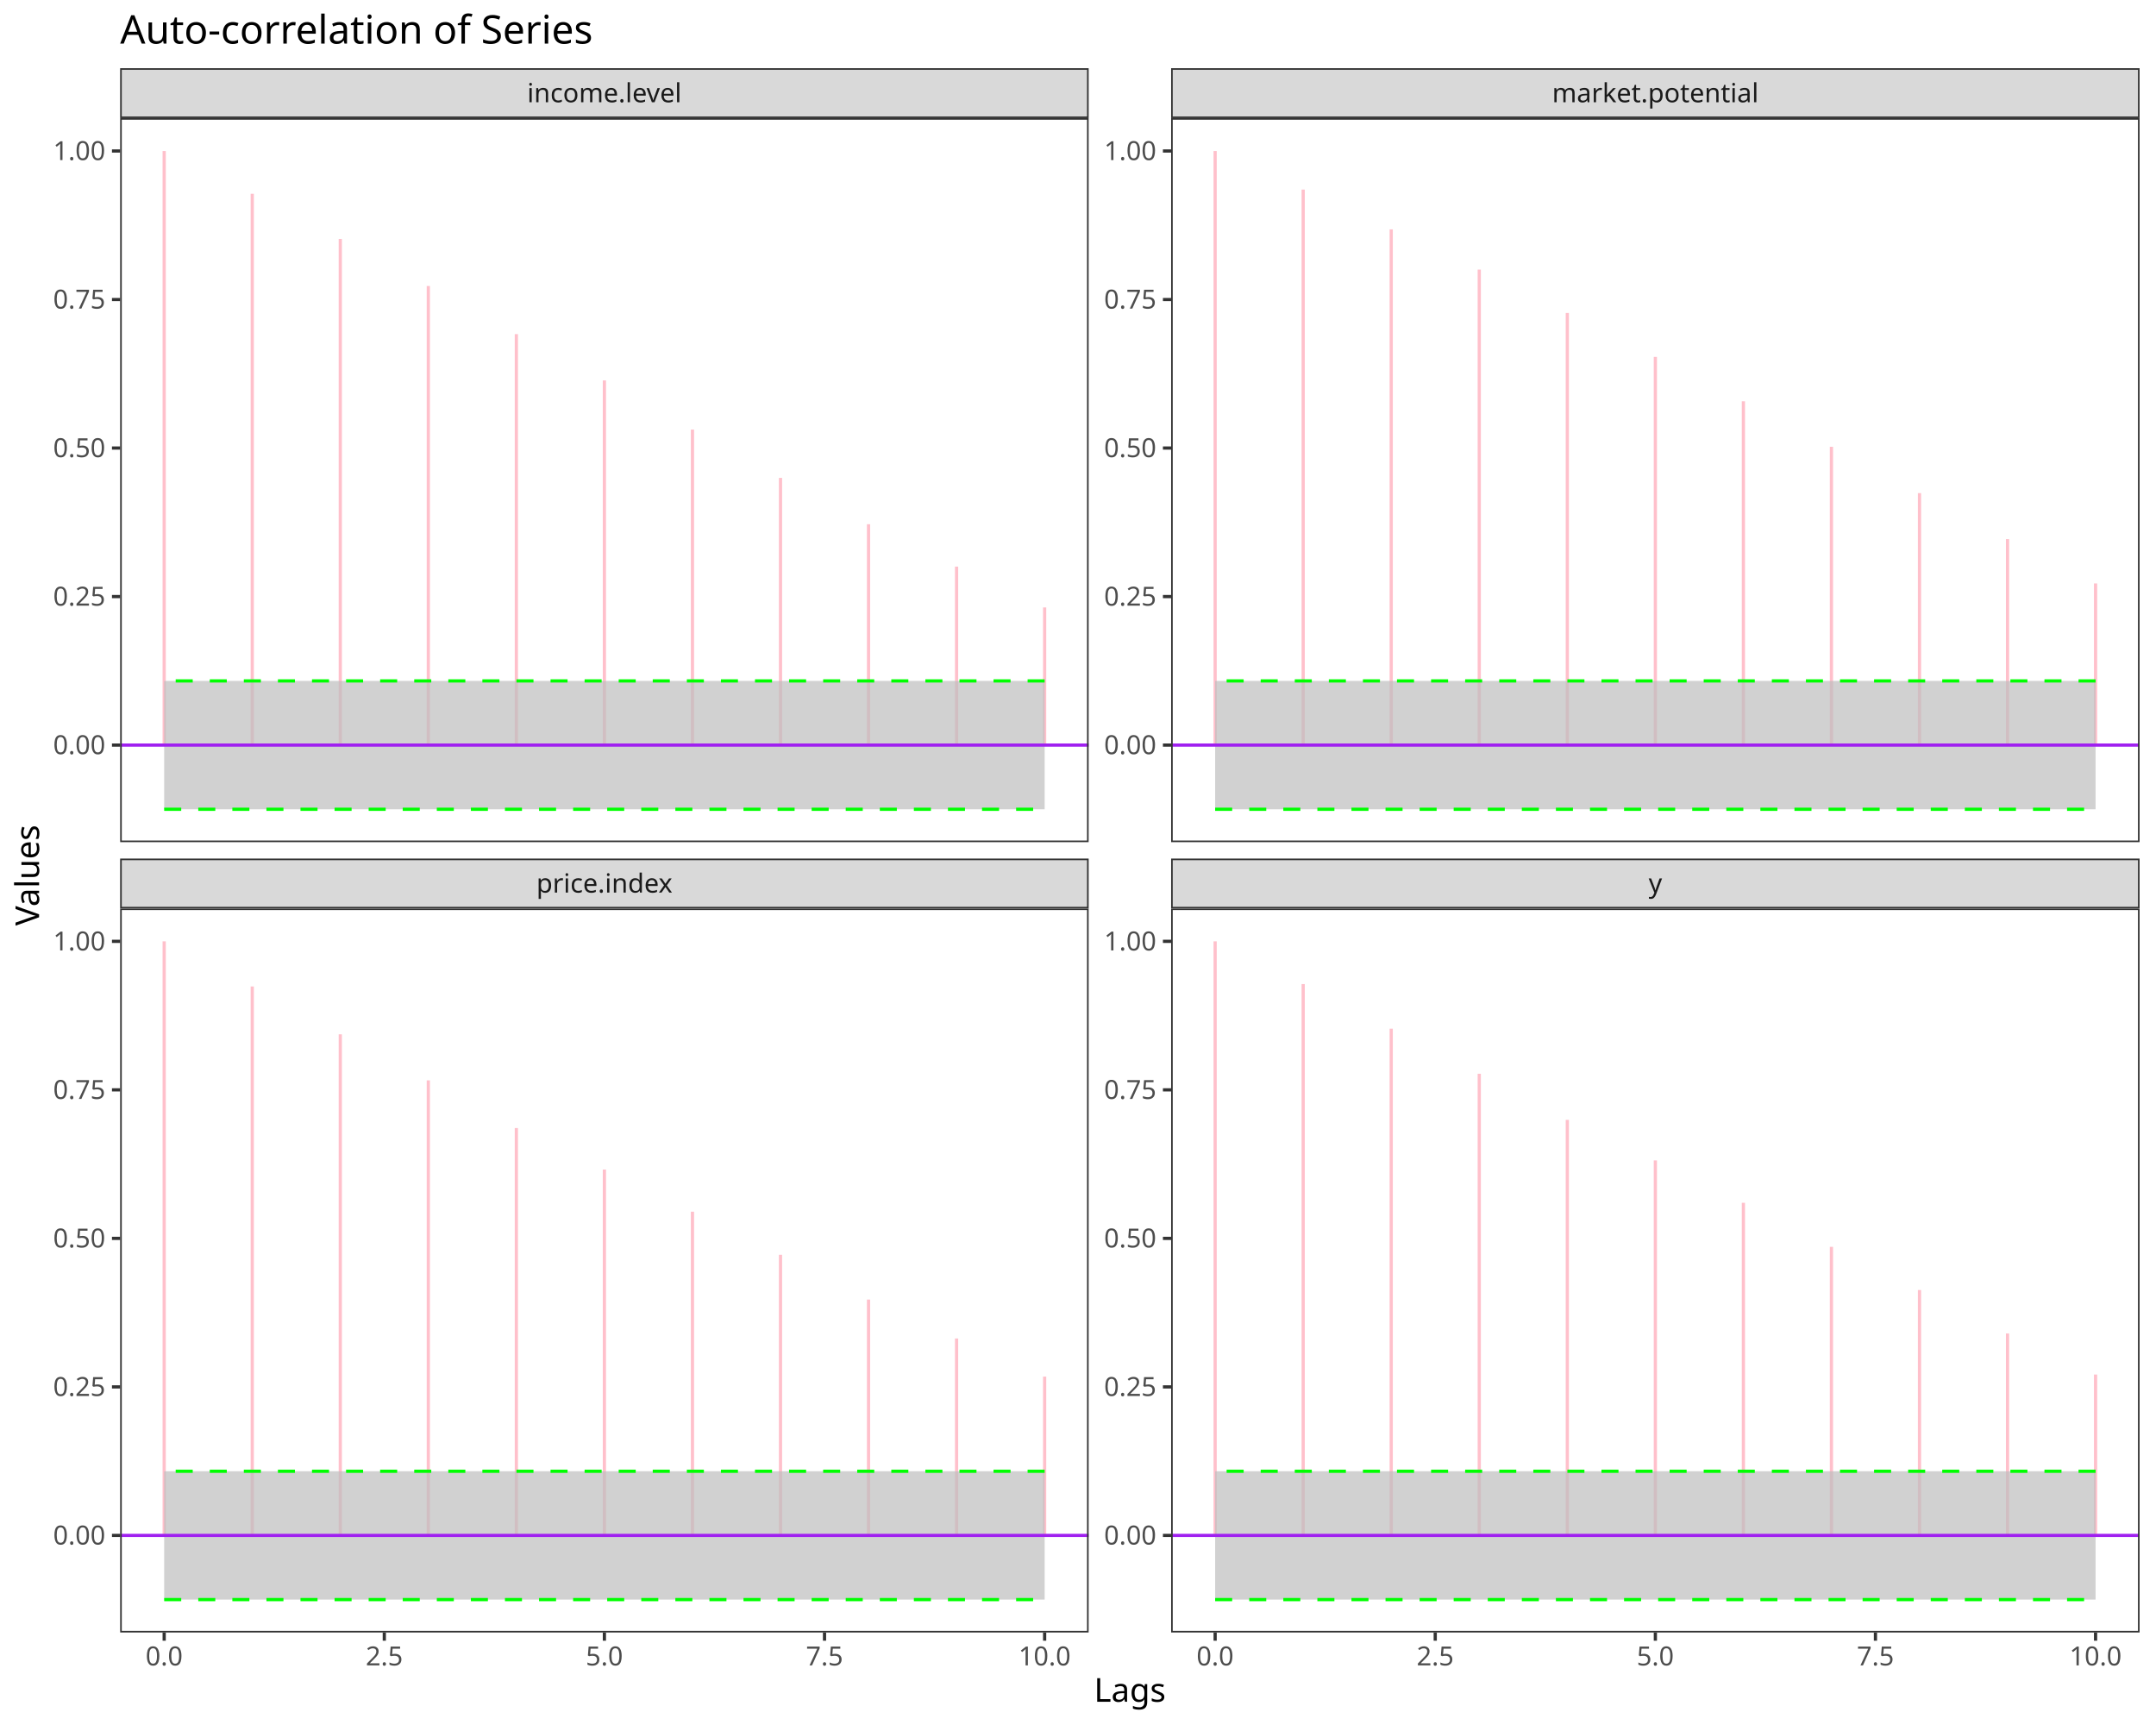
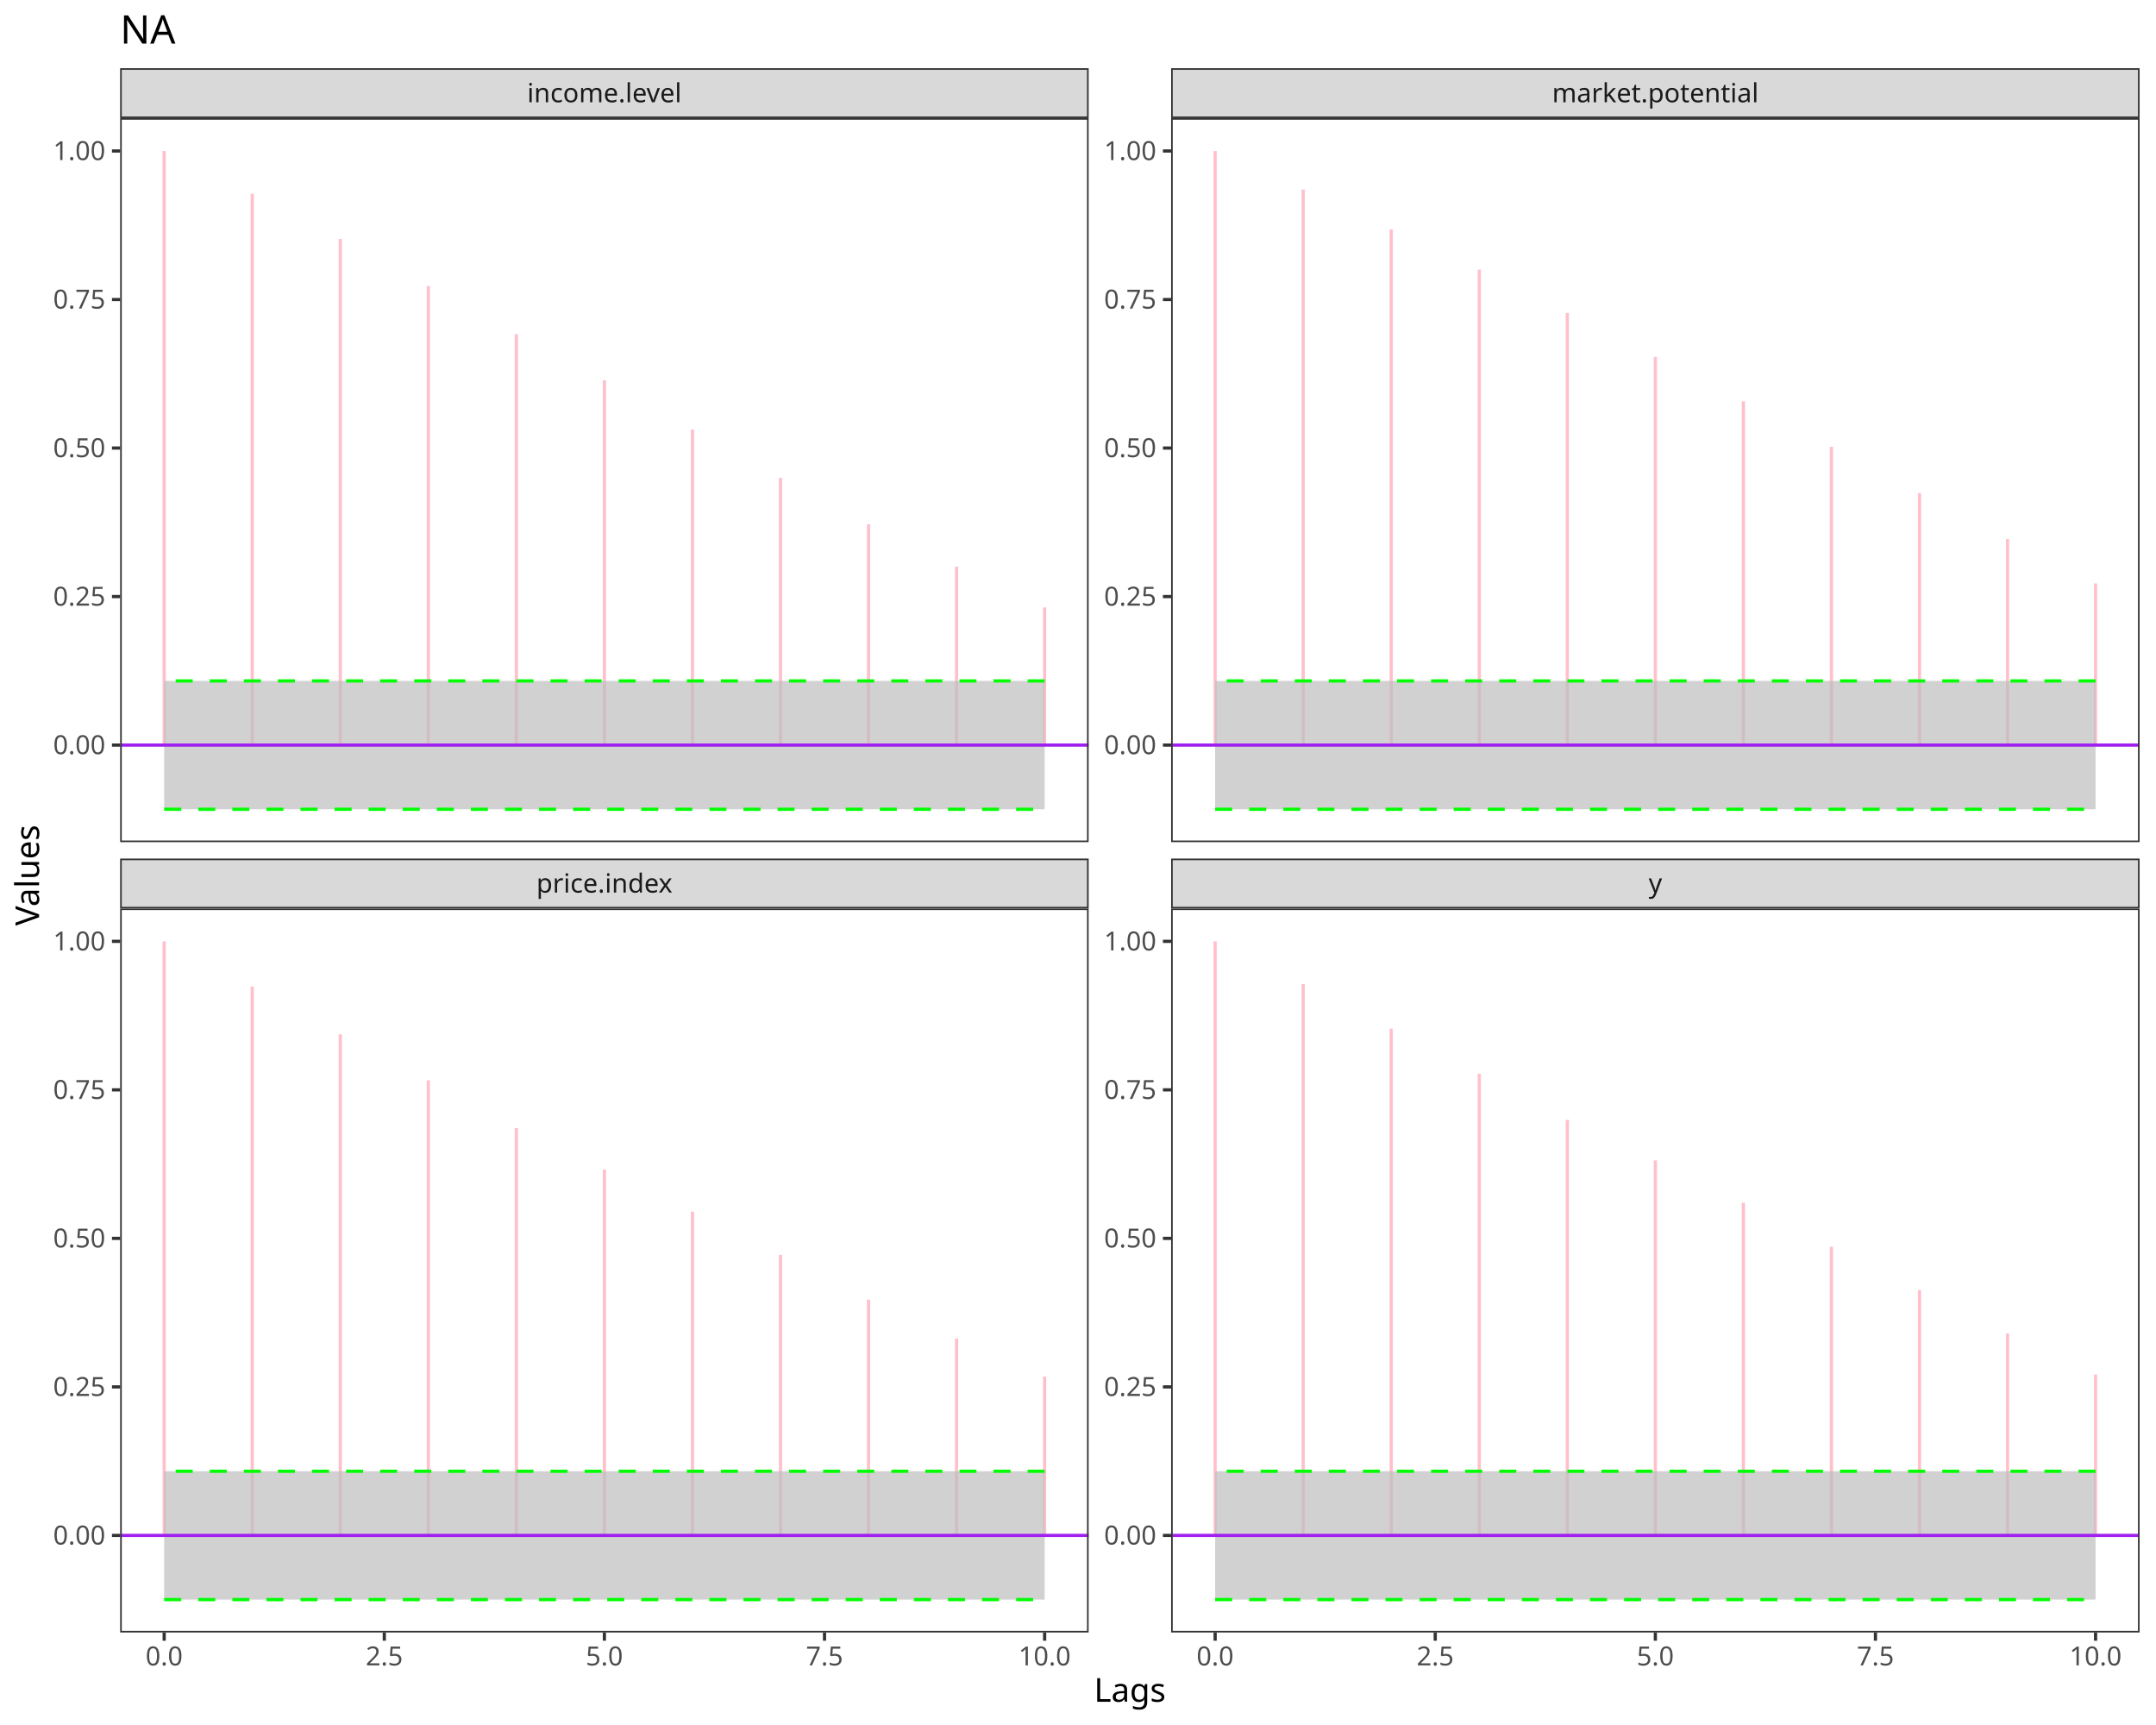
<svg xmlns="http://www.w3.org/2000/svg" class="svglite" data-engine-version="2.0" width="720.00pt" height="576.00pt" viewBox="0 0 720.00 576.00">
  <defs>
    <style type="text/css">
    .svglite line, .svglite polyline, .svglite polygon, .svglite path, .svglite rect, .svglite circle {
      fill: none;
      stroke: #000000;
      stroke-linecap: round;
      stroke-linejoin: round;
      stroke-miterlimit: 10.00;
    }
  </style>
  </defs>
  <rect width="100%" height="100%" style="stroke: none; fill: #FFFFFF;" />
  <defs>
    <clipPath id="cpMC4wMHw3MjAuMDB8MC4wMHw1NzYuMDA=">
      <rect x="0.00" y="0.00" width="720.00" height="576.00" />
    </clipPath>
  </defs>
  <g clip-path="url(#cpMC4wMHw3MjAuMDB8MC4wMHw1NzYuMDA=)">
    <rect x="0.00" y="0.00" width="720.00" height="576.00" style="stroke-width: 1.07; stroke: #FFFFFF; fill: #FFFFFF;" />
  </g>
  <defs>
    <clipPath id="cpNDAuMTN8MzYzLjU2fDM5LjQzfDI4MS4yMQ==">
      <rect x="40.13" y="39.43" width="323.42" height="241.77" />
    </clipPath>
  </defs>
  <g clip-path="url(#cpNDAuMTN8MzYzLjU2fDM5LjQzfDI4MS4yMQ==)">
    <rect x="40.13" y="39.43" width="323.42" height="241.77" style="stroke-width: 1.07; stroke: none; fill: #FFFFFF;" />
    <line x1="54.83" y1="50.42" x2="54.83" y2="248.79" style="stroke-width: 1.07; stroke: #FFC0CB; stroke-linecap: butt;" />
    <line x1="84.24" y1="64.70" x2="84.24" y2="248.79" style="stroke-width: 1.07; stroke: #FFC0CB; stroke-linecap: butt;" />
    <line x1="113.64" y1="79.77" x2="113.64" y2="248.79" style="stroke-width: 1.07; stroke: #FFC0CB; stroke-linecap: butt;" />
    <line x1="143.04" y1="95.50" x2="143.04" y2="248.79" style="stroke-width: 1.07; stroke: #FFC0CB; stroke-linecap: butt;" />
    <line x1="172.44" y1="111.58" x2="172.44" y2="248.79" style="stroke-width: 1.07; stroke: #FFC0CB; stroke-linecap: butt;" />
    <line x1="201.84" y1="127.03" x2="201.84" y2="248.79" style="stroke-width: 1.07; stroke: #FFC0CB; stroke-linecap: butt;" />
    <line x1="231.25" y1="143.44" x2="231.25" y2="248.79" style="stroke-width: 1.07; stroke: #FFC0CB; stroke-linecap: butt;" />
    <line x1="260.65" y1="159.58" x2="260.65" y2="248.79" style="stroke-width: 1.07; stroke: #FFC0CB; stroke-linecap: butt;" />
    <line x1="290.05" y1="175.04" x2="290.05" y2="248.79" style="stroke-width: 1.07; stroke: #FFC0CB; stroke-linecap: butt;" />
    <line x1="319.45" y1="189.20" x2="319.45" y2="248.79" style="stroke-width: 1.07; stroke: #FFC0CB; stroke-linecap: butt;" />
    <line x1="348.86" y1="202.82" x2="348.86" y2="248.79" style="stroke-width: 1.07; stroke: #FFC0CB; stroke-linecap: butt;" />
    <polygon points="54.83,270.22 84.24,270.22 113.64,270.22 143.04,270.22 172.44,270.22 201.84,270.22 231.25,270.22 260.65,270.22 290.05,270.22 319.45,270.22 348.86,270.22 348.86,227.37 319.45,227.37 290.05,227.37 260.65,227.37 231.25,227.37 201.84,227.37 172.44,227.37 143.04,227.37 113.64,227.37 84.24,227.37 54.83,227.37 " style="stroke-width: 0.00; stroke: none; stroke-linecap: butt; fill: #BEBEBE; fill-opacity: 0.70;" />
    <polyline points="54.83,270.22 84.24,270.22 113.64,270.22 143.04,270.22 172.44,270.22 201.84,270.22 231.25,270.22 260.65,270.22 290.05,270.22 319.45,270.22 348.86,270.22 " style="stroke-width: 1.07; stroke: #00FF00; stroke-dasharray: 5.69,5.69; stroke-linecap: butt;" />
    <polyline points="348.86,227.37 319.45,227.37 290.05,227.37 260.65,227.37 231.25,227.37 201.84,227.37 172.44,227.37 143.04,227.37 113.64,227.37 84.24,227.37 54.83,227.37 " style="stroke-width: 1.07; stroke: #00FF00; stroke-dasharray: 5.69,5.69; stroke-linecap: butt;" />
    <line x1="40.13" y1="248.79" x2="363.56" y2="248.79" style="stroke-width: 1.07; stroke: #A020F0; stroke-linecap: butt;" />
    <rect x="40.13" y="39.43" width="323.42" height="241.77" style="stroke-width: 1.07; stroke: #333333;" />
  </g>
  <g clip-path="url(#cpMC4wMHw3MjAuMDB8MC4wMHw1NzYuMDA=)">
</g>
  <defs>
    <clipPath id="cpNDAuMTN8MzYzLjU2fDMwMy4zNHw1NDUuMTE=">
      <rect x="40.13" y="303.34" width="323.42" height="241.77" />
    </clipPath>
  </defs>
  <g clip-path="url(#cpNDAuMTN8MzYzLjU2fDMwMy4zNHw1NDUuMTE=)">
    <rect x="40.13" y="303.34" width="323.42" height="241.77" style="stroke-width: 1.07; stroke: none; fill: #FFFFFF;" />
    <line x1="54.83" y1="314.33" x2="54.83" y2="512.70" style="stroke-width: 1.07; stroke: #FFC0CB; stroke-linecap: butt;" />
    <line x1="84.24" y1="329.40" x2="84.24" y2="512.70" style="stroke-width: 1.07; stroke: #FFC0CB; stroke-linecap: butt;" />
    <line x1="113.64" y1="345.37" x2="113.64" y2="512.70" style="stroke-width: 1.07; stroke: #FFC0CB; stroke-linecap: butt;" />
    <line x1="143.04" y1="360.75" x2="143.04" y2="512.70" style="stroke-width: 1.07; stroke: #FFC0CB; stroke-linecap: butt;" />
    <line x1="172.44" y1="376.66" x2="172.44" y2="512.70" style="stroke-width: 1.07; stroke: #FFC0CB; stroke-linecap: butt;" />
    <line x1="201.84" y1="390.52" x2="201.84" y2="512.70" style="stroke-width: 1.07; stroke: #FFC0CB; stroke-linecap: butt;" />
    <line x1="231.25" y1="404.61" x2="231.25" y2="512.70" style="stroke-width: 1.07; stroke: #FFC0CB; stroke-linecap: butt;" />
    <line x1="260.65" y1="418.99" x2="260.65" y2="512.70" style="stroke-width: 1.07; stroke: #FFC0CB; stroke-linecap: butt;" />
    <line x1="290.05" y1="433.94" x2="290.05" y2="512.70" style="stroke-width: 1.07; stroke: #FFC0CB; stroke-linecap: butt;" />
    <line x1="319.45" y1="446.94" x2="319.45" y2="512.70" style="stroke-width: 1.07; stroke: #FFC0CB; stroke-linecap: butt;" />
    <line x1="348.86" y1="459.66" x2="348.86" y2="512.70" style="stroke-width: 1.07; stroke: #FFC0CB; stroke-linecap: butt;" />
    <polygon points="54.83,534.12 84.24,534.12 113.64,534.12 143.04,534.12 172.44,534.12 201.84,534.12 231.25,534.12 260.65,534.12 290.05,534.12 319.45,534.12 348.86,534.12 348.86,491.27 319.45,491.27 290.05,491.27 260.65,491.27 231.25,491.27 201.84,491.27 172.44,491.27 143.04,491.27 113.64,491.27 84.24,491.27 54.83,491.27 " style="stroke-width: 0.00; stroke: none; stroke-linecap: butt; fill: #BEBEBE; fill-opacity: 0.70;" />
    <polyline points="54.83,534.12 84.24,534.12 113.64,534.12 143.04,534.12 172.44,534.12 201.84,534.12 231.25,534.12 260.65,534.12 290.05,534.12 319.45,534.12 348.86,534.12 " style="stroke-width: 1.07; stroke: #00FF00; stroke-dasharray: 5.69,5.69; stroke-linecap: butt;" />
    <polyline points="348.86,491.27 319.45,491.27 290.05,491.27 260.65,491.27 231.25,491.27 201.84,491.27 172.44,491.27 143.04,491.27 113.64,491.27 84.24,491.27 54.83,491.27 " style="stroke-width: 1.07; stroke: #00FF00; stroke-dasharray: 5.69,5.69; stroke-linecap: butt;" />
    <line x1="40.13" y1="512.70" x2="363.56" y2="512.70" style="stroke-width: 1.07; stroke: #A020F0; stroke-linecap: butt;" />
    <rect x="40.13" y="303.34" width="323.42" height="241.77" style="stroke-width: 1.07; stroke: #333333;" />
  </g>
  <g clip-path="url(#cpMC4wMHw3MjAuMDB8MC4wMHw1NzYuMDA=)">
</g>
  <defs>
    <clipPath id="cpMzkxLjEwfDcxNC41MnwzOS40M3wyODEuMjE=">
      <rect x="391.10" y="39.43" width="323.42" height="241.77" />
    </clipPath>
  </defs>
  <g clip-path="url(#cpMzkxLjEwfDcxNC41MnwzOS40M3wyODEuMjE=)">
    <rect x="391.10" y="39.43" width="323.42" height="241.77" style="stroke-width: 1.07; stroke: none; fill: #FFFFFF;" />
    <line x1="405.80" y1="50.42" x2="405.80" y2="248.79" style="stroke-width: 1.07; stroke: #FFC0CB; stroke-linecap: butt;" />
    <line x1="435.20" y1="63.30" x2="435.20" y2="248.79" style="stroke-width: 1.07; stroke: #FFC0CB; stroke-linecap: butt;" />
    <line x1="464.60" y1="76.59" x2="464.60" y2="248.79" style="stroke-width: 1.07; stroke: #FFC0CB; stroke-linecap: butt;" />
    <line x1="494.00" y1="90.01" x2="494.00" y2="248.79" style="stroke-width: 1.07; stroke: #FFC0CB; stroke-linecap: butt;" />
    <line x1="523.41" y1="104.51" x2="523.41" y2="248.79" style="stroke-width: 1.07; stroke: #FFC0CB; stroke-linecap: butt;" />
    <line x1="552.81" y1="119.17" x2="552.81" y2="248.79" style="stroke-width: 1.07; stroke: #FFC0CB; stroke-linecap: butt;" />
    <line x1="582.21" y1="134.00" x2="582.21" y2="248.79" style="stroke-width: 1.07; stroke: #FFC0CB; stroke-linecap: butt;" />
    <line x1="611.61" y1="149.18" x2="611.61" y2="248.79" style="stroke-width: 1.07; stroke: #FFC0CB; stroke-linecap: butt;" />
    <line x1="641.02" y1="164.66" x2="641.02" y2="248.79" style="stroke-width: 1.07; stroke: #FFC0CB; stroke-linecap: butt;" />
    <line x1="670.42" y1="180.02" x2="670.42" y2="248.79" style="stroke-width: 1.07; stroke: #FFC0CB; stroke-linecap: butt;" />
    <line x1="699.82" y1="194.83" x2="699.82" y2="248.79" style="stroke-width: 1.07; stroke: #FFC0CB; stroke-linecap: butt;" />
    <polygon points="405.80,270.22 435.20,270.22 464.60,270.22 494.00,270.22 523.41,270.22 552.81,270.22 582.21,270.22 611.61,270.22 641.02,270.22 670.42,270.22 699.82,270.22 699.82,227.37 670.42,227.37 641.02,227.37 611.61,227.37 582.21,227.37 552.81,227.37 523.41,227.37 494.00,227.37 464.60,227.37 435.20,227.37 405.80,227.37 " style="stroke-width: 0.00; stroke: none; stroke-linecap: butt; fill: #BEBEBE; fill-opacity: 0.70;" />
    <polyline points="405.80,270.22 435.20,270.22 464.60,270.22 494.00,270.22 523.41,270.22 552.81,270.22 582.21,270.22 611.61,270.22 641.02,270.22 670.42,270.22 699.82,270.22 " style="stroke-width: 1.07; stroke: #00FF00; stroke-dasharray: 5.69,5.69; stroke-linecap: butt;" />
    <polyline points="699.82,227.37 670.42,227.37 641.02,227.37 611.61,227.37 582.21,227.37 552.81,227.37 523.41,227.37 494.00,227.37 464.60,227.37 435.20,227.37 405.80,227.37 " style="stroke-width: 1.07; stroke: #00FF00; stroke-dasharray: 5.69,5.69; stroke-linecap: butt;" />
    <line x1="391.10" y1="248.79" x2="714.52" y2="248.79" style="stroke-width: 1.07; stroke: #A020F0; stroke-linecap: butt;" />
    <rect x="391.10" y="39.43" width="323.42" height="241.77" style="stroke-width: 1.07; stroke: #333333;" />
  </g>
  <g clip-path="url(#cpMC4wMHw3MjAuMDB8MC4wMHw1NzYuMDA=)">
</g>
  <defs>
    <clipPath id="cpMzkxLjEwfDcxNC41MnwzMDMuMzR8NTQ1LjEx">
      <rect x="391.10" y="303.34" width="323.42" height="241.77" />
    </clipPath>
  </defs>
  <g clip-path="url(#cpMzkxLjEwfDcxNC41MnwzMDMuMzR8NTQ1LjEx)">
    <rect x="391.10" y="303.34" width="323.42" height="241.77" style="stroke-width: 1.07; stroke: none; fill: #FFFFFF;" />
    <line x1="405.80" y1="314.33" x2="405.80" y2="512.70" style="stroke-width: 1.07; stroke: #FFC0CB; stroke-linecap: butt;" />
    <line x1="435.20" y1="328.59" x2="435.20" y2="512.70" style="stroke-width: 1.07; stroke: #FFC0CB; stroke-linecap: butt;" />
    <line x1="464.60" y1="343.48" x2="464.60" y2="512.70" style="stroke-width: 1.07; stroke: #FFC0CB; stroke-linecap: butt;" />
    <line x1="494.00" y1="358.54" x2="494.00" y2="512.70" style="stroke-width: 1.07; stroke: #FFC0CB; stroke-linecap: butt;" />
    <line x1="523.41" y1="373.94" x2="523.41" y2="512.70" style="stroke-width: 1.07; stroke: #FFC0CB; stroke-linecap: butt;" />
    <line x1="552.81" y1="387.48" x2="552.81" y2="512.70" style="stroke-width: 1.07; stroke: #FFC0CB; stroke-linecap: butt;" />
    <line x1="582.21" y1="401.62" x2="582.21" y2="512.70" style="stroke-width: 1.07; stroke: #FFC0CB; stroke-linecap: butt;" />
    <line x1="611.61" y1="416.33" x2="611.61" y2="512.70" style="stroke-width: 1.07; stroke: #FFC0CB; stroke-linecap: butt;" />
    <line x1="641.02" y1="430.76" x2="641.02" y2="512.70" style="stroke-width: 1.07; stroke: #FFC0CB; stroke-linecap: butt;" />
    <line x1="670.42" y1="445.27" x2="670.42" y2="512.70" style="stroke-width: 1.07; stroke: #FFC0CB; stroke-linecap: butt;" />
    <line x1="699.82" y1="458.98" x2="699.82" y2="512.70" style="stroke-width: 1.07; stroke: #FFC0CB; stroke-linecap: butt;" />
    <polygon points="405.80,534.12 435.20,534.12 464.60,534.12 494.00,534.12 523.41,534.12 552.81,534.12 582.21,534.12 611.61,534.12 641.02,534.12 670.42,534.12 699.82,534.12 699.82,491.27 670.42,491.27 641.02,491.27 611.61,491.27 582.21,491.27 552.81,491.27 523.41,491.27 494.00,491.27 464.60,491.27 435.20,491.27 405.80,491.27 " style="stroke-width: 0.00; stroke: none; stroke-linecap: butt; fill: #BEBEBE; fill-opacity: 0.70;" />
    <polyline points="405.80,534.12 435.20,534.12 464.60,534.12 494.00,534.12 523.41,534.12 552.81,534.12 582.21,534.12 611.61,534.12 641.02,534.12 670.42,534.12 699.82,534.12 " style="stroke-width: 1.07; stroke: #00FF00; stroke-dasharray: 5.69,5.69; stroke-linecap: butt;" />
    <polyline points="699.82,491.27 670.42,491.27 641.02,491.27 611.61,491.27 582.21,491.27 552.81,491.27 523.41,491.27 494.00,491.27 464.60,491.27 435.20,491.27 405.80,491.27 " style="stroke-width: 1.07; stroke: #00FF00; stroke-dasharray: 5.69,5.69; stroke-linecap: butt;" />
    <line x1="391.10" y1="512.70" x2="714.52" y2="512.70" style="stroke-width: 1.07; stroke: #A020F0; stroke-linecap: butt;" />
    <rect x="391.10" y="303.34" width="323.42" height="241.77" style="stroke-width: 1.07; stroke: #333333;" />
  </g>
  <g clip-path="url(#cpMC4wMHw3MjAuMDB8MC4wMHw1NzYuMDA=)">
</g>
  <defs>
    <clipPath id="cpNDAuMTN8MzYzLjU2fDI4Ni42OXwzMDMuMzQ=">
      <rect x="40.13" y="286.69" width="323.42" height="16.65" />
    </clipPath>
  </defs>
  <g clip-path="url(#cpNDAuMTN8MzYzLjU2fDI4Ni42OXwzMDMuMzQ=)">
    <rect x="40.13" y="286.69" width="323.42" height="16.65" style="stroke-width: 1.07; stroke: #333333; fill: #D9D9D9;" />
    <text x="201.84" y="298.04" text-anchor="middle" style="font-size: 8.80px; fill: #1A1A1A; font-family: sans;" textLength="42.56px" lengthAdjust="spacingAndGlyphs">price.index</text>
  </g>
  <g clip-path="url(#cpMC4wMHw3MjAuMDB8MC4wMHw1NzYuMDA=)">
</g>
  <defs>
    <clipPath id="cpMzkxLjEwfDcxNC41MnwyODYuNjl8MzAzLjM0">
      <rect x="391.10" y="286.69" width="323.42" height="16.65" />
    </clipPath>
  </defs>
  <g clip-path="url(#cpMzkxLjEwfDcxNC41MnwyODYuNjl8MzAzLjM0)">
    <rect x="391.10" y="286.69" width="323.42" height="16.65" style="stroke-width: 1.07; stroke: #333333; fill: #D9D9D9;" />
    <text x="552.81" y="298.04" text-anchor="middle" style="font-size: 8.80px; fill: #1A1A1A; font-family: sans;" textLength="4.40px" lengthAdjust="spacingAndGlyphs">y</text>
  </g>
  <g clip-path="url(#cpMC4wMHw3MjAuMDB8MC4wMHw1NzYuMDA=)">
</g>
  <defs>
    <clipPath id="cpNDAuMTN8MzYzLjU2fDIyLjc4fDM5LjQz">
      <rect x="40.13" y="22.78" width="323.42" height="16.65" />
    </clipPath>
  </defs>
  <g clip-path="url(#cpNDAuMTN8MzYzLjU2fDIyLjc4fDM5LjQz)">
    <rect x="40.13" y="22.78" width="323.42" height="16.65" style="stroke-width: 1.07; stroke: #333333; fill: #D9D9D9;" />
    <text x="201.84" y="34.14" text-anchor="middle" style="font-size: 8.80px; fill: #1A1A1A; font-family: sans;" textLength="48.92px" lengthAdjust="spacingAndGlyphs">income.level</text>
  </g>
  <g clip-path="url(#cpMC4wMHw3MjAuMDB8MC4wMHw1NzYuMDA=)">
</g>
  <defs>
    <clipPath id="cpMzkxLjEwfDcxNC41MnwyMi43OHwzOS40Mw==">
      <rect x="391.10" y="22.78" width="323.42" height="16.65" />
    </clipPath>
  </defs>
  <g clip-path="url(#cpMzkxLjEwfDcxNC41MnwyMi43OHwzOS40Mw==)">
    <rect x="391.10" y="22.78" width="323.42" height="16.65" style="stroke-width: 1.07; stroke: #333333; fill: #D9D9D9;" />
    <text x="552.81" y="34.14" text-anchor="middle" style="font-size: 8.80px; fill: #1A1A1A; font-family: sans;" textLength="62.62px" lengthAdjust="spacingAndGlyphs">market.potential</text>
  </g>
  <g clip-path="url(#cpMC4wMHw3MjAuMDB8MC4wMHw1NzYuMDA=)">
    <polyline points="54.83,547.85 54.83,545.11 " style="stroke-width: 1.07; stroke: #333333; stroke-linecap: butt;" />
    <polyline points="128.34,547.85 128.34,545.11 " style="stroke-width: 1.07; stroke: #333333; stroke-linecap: butt;" />
    <polyline points="201.84,547.85 201.84,545.11 " style="stroke-width: 1.07; stroke: #333333; stroke-linecap: butt;" />
    <polyline points="275.35,547.85 275.35,545.11 " style="stroke-width: 1.07; stroke: #333333; stroke-linecap: butt;" />
    <polyline points="348.86,547.85 348.86,545.11 " style="stroke-width: 1.07; stroke: #333333; stroke-linecap: butt;" />
    <text x="54.83" y="556.10" text-anchor="middle" style="font-size: 8.80px; fill: #4D4D4D; font-family: sans;" textLength="12.23px" lengthAdjust="spacingAndGlyphs">0.0</text>
    <text x="128.34" y="556.10" text-anchor="middle" style="font-size: 8.80px; fill: #4D4D4D; font-family: sans;" textLength="12.23px" lengthAdjust="spacingAndGlyphs">2.5</text>
    <text x="201.84" y="556.10" text-anchor="middle" style="font-size: 8.80px; fill: #4D4D4D; font-family: sans;" textLength="12.23px" lengthAdjust="spacingAndGlyphs">5.0</text>
    <text x="275.35" y="556.10" text-anchor="middle" style="font-size: 8.80px; fill: #4D4D4D; font-family: sans;" textLength="12.23px" lengthAdjust="spacingAndGlyphs">7.5</text>
    <text x="348.86" y="556.10" text-anchor="middle" style="font-size: 8.80px; fill: #4D4D4D; font-family: sans;" textLength="17.13px" lengthAdjust="spacingAndGlyphs">10.0</text>
    <polyline points="405.80,547.85 405.80,545.11 " style="stroke-width: 1.07; stroke: #333333; stroke-linecap: butt;" />
    <polyline points="479.30,547.85 479.30,545.11 " style="stroke-width: 1.07; stroke: #333333; stroke-linecap: butt;" />
    <polyline points="552.81,547.85 552.81,545.11 " style="stroke-width: 1.07; stroke: #333333; stroke-linecap: butt;" />
    <polyline points="626.31,547.85 626.31,545.11 " style="stroke-width: 1.07; stroke: #333333; stroke-linecap: butt;" />
    <polyline points="699.82,547.85 699.82,545.11 " style="stroke-width: 1.07; stroke: #333333; stroke-linecap: butt;" />
    <text x="405.80" y="556.10" text-anchor="middle" style="font-size: 8.80px; fill: #4D4D4D; font-family: sans;" textLength="12.23px" lengthAdjust="spacingAndGlyphs">0.0</text>
    <text x="479.30" y="556.10" text-anchor="middle" style="font-size: 8.80px; fill: #4D4D4D; font-family: sans;" textLength="12.23px" lengthAdjust="spacingAndGlyphs">2.5</text>
    <text x="552.81" y="556.10" text-anchor="middle" style="font-size: 8.80px; fill: #4D4D4D; font-family: sans;" textLength="12.23px" lengthAdjust="spacingAndGlyphs">5.0</text>
    <text x="626.31" y="556.10" text-anchor="middle" style="font-size: 8.80px; fill: #4D4D4D; font-family: sans;" textLength="12.23px" lengthAdjust="spacingAndGlyphs">7.5</text>
    <text x="699.82" y="556.10" text-anchor="middle" style="font-size: 8.80px; fill: #4D4D4D; font-family: sans;" textLength="17.13px" lengthAdjust="spacingAndGlyphs">10.0</text>
    <text x="386.16" y="251.82" text-anchor="end" style="font-size: 8.80px; fill: #4D4D4D; font-family: sans;" textLength="17.13px" lengthAdjust="spacingAndGlyphs">0.00</text>
    <text x="386.16" y="202.23" text-anchor="end" style="font-size: 8.80px; fill: #4D4D4D; font-family: sans;" textLength="17.13px" lengthAdjust="spacingAndGlyphs">0.25</text>
    <text x="386.16" y="152.64" text-anchor="end" style="font-size: 8.80px; fill: #4D4D4D; font-family: sans;" textLength="17.13px" lengthAdjust="spacingAndGlyphs">0.50</text>
    <text x="386.16" y="103.04" text-anchor="end" style="font-size: 8.80px; fill: #4D4D4D; font-family: sans;" textLength="17.13px" lengthAdjust="spacingAndGlyphs">0.75</text>
    <text x="386.16" y="53.45" text-anchor="end" style="font-size: 8.80px; fill: #4D4D4D; font-family: sans;" textLength="17.13px" lengthAdjust="spacingAndGlyphs">1.00</text>
    <polyline points="388.36,248.79 391.10,248.79 " style="stroke-width: 1.07; stroke: #333333; stroke-linecap: butt;" />
    <polyline points="388.36,199.20 391.10,199.20 " style="stroke-width: 1.07; stroke: #333333; stroke-linecap: butt;" />
    <polyline points="388.36,149.61 391.10,149.61 " style="stroke-width: 1.07; stroke: #333333; stroke-linecap: butt;" />
    <polyline points="388.36,100.02 391.10,100.02 " style="stroke-width: 1.07; stroke: #333333; stroke-linecap: butt;" />
    <polyline points="388.36,50.42 391.10,50.42 " style="stroke-width: 1.07; stroke: #333333; stroke-linecap: butt;" />
    <text x="386.16" y="515.73" text-anchor="end" style="font-size: 8.80px; fill: #4D4D4D; font-family: sans;" textLength="17.13px" lengthAdjust="spacingAndGlyphs">0.00</text>
    <text x="386.16" y="466.13" text-anchor="end" style="font-size: 8.80px; fill: #4D4D4D; font-family: sans;" textLength="17.13px" lengthAdjust="spacingAndGlyphs">0.25</text>
    <text x="386.16" y="416.54" text-anchor="end" style="font-size: 8.80px; fill: #4D4D4D; font-family: sans;" textLength="17.13px" lengthAdjust="spacingAndGlyphs">0.50</text>
    <text x="386.16" y="366.95" text-anchor="end" style="font-size: 8.80px; fill: #4D4D4D; font-family: sans;" textLength="17.13px" lengthAdjust="spacingAndGlyphs">0.75</text>
    <text x="386.16" y="317.36" text-anchor="end" style="font-size: 8.80px; fill: #4D4D4D; font-family: sans;" textLength="17.13px" lengthAdjust="spacingAndGlyphs">1.00</text>
    <polyline points="388.36,512.70 391.10,512.70 " style="stroke-width: 1.07; stroke: #333333; stroke-linecap: butt;" />
    <polyline points="388.36,463.11 391.10,463.11 " style="stroke-width: 1.07; stroke: #333333; stroke-linecap: butt;" />
    <polyline points="388.36,413.51 391.10,413.51 " style="stroke-width: 1.07; stroke: #333333; stroke-linecap: butt;" />
    <polyline points="388.36,363.92 391.10,363.92 " style="stroke-width: 1.07; stroke: #333333; stroke-linecap: butt;" />
    <polyline points="388.36,314.33 391.10,314.33 " style="stroke-width: 1.07; stroke: #333333; stroke-linecap: butt;" />
    <text x="35.20" y="251.82" text-anchor="end" style="font-size: 8.80px; fill: #4D4D4D; font-family: sans;" textLength="17.13px" lengthAdjust="spacingAndGlyphs">0.00</text>
    <text x="35.20" y="202.23" text-anchor="end" style="font-size: 8.80px; fill: #4D4D4D; font-family: sans;" textLength="17.13px" lengthAdjust="spacingAndGlyphs">0.25</text>
    <text x="35.20" y="152.64" text-anchor="end" style="font-size: 8.80px; fill: #4D4D4D; font-family: sans;" textLength="17.13px" lengthAdjust="spacingAndGlyphs">0.50</text>
    <text x="35.20" y="103.04" text-anchor="end" style="font-size: 8.80px; fill: #4D4D4D; font-family: sans;" textLength="17.13px" lengthAdjust="spacingAndGlyphs">0.75</text>
    <text x="35.20" y="53.45" text-anchor="end" style="font-size: 8.80px; fill: #4D4D4D; font-family: sans;" textLength="17.13px" lengthAdjust="spacingAndGlyphs">1.00</text>
    <polyline points="37.39,248.79 40.13,248.79 " style="stroke-width: 1.07; stroke: #333333; stroke-linecap: butt;" />
    <polyline points="37.39,199.20 40.13,199.20 " style="stroke-width: 1.07; stroke: #333333; stroke-linecap: butt;" />
    <polyline points="37.39,149.61 40.13,149.61 " style="stroke-width: 1.07; stroke: #333333; stroke-linecap: butt;" />
    <polyline points="37.39,100.02 40.13,100.02 " style="stroke-width: 1.07; stroke: #333333; stroke-linecap: butt;" />
    <polyline points="37.39,50.42 40.13,50.42 " style="stroke-width: 1.07; stroke: #333333; stroke-linecap: butt;" />
    <text x="35.20" y="515.73" text-anchor="end" style="font-size: 8.80px; fill: #4D4D4D; font-family: sans;" textLength="17.13px" lengthAdjust="spacingAndGlyphs">0.00</text>
    <text x="35.20" y="466.13" text-anchor="end" style="font-size: 8.80px; fill: #4D4D4D; font-family: sans;" textLength="17.13px" lengthAdjust="spacingAndGlyphs">0.25</text>
    <text x="35.20" y="416.54" text-anchor="end" style="font-size: 8.80px; fill: #4D4D4D; font-family: sans;" textLength="17.13px" lengthAdjust="spacingAndGlyphs">0.50</text>
    <text x="35.20" y="366.95" text-anchor="end" style="font-size: 8.80px; fill: #4D4D4D; font-family: sans;" textLength="17.13px" lengthAdjust="spacingAndGlyphs">0.75</text>
    <text x="35.20" y="317.36" text-anchor="end" style="font-size: 8.80px; fill: #4D4D4D; font-family: sans;" textLength="17.13px" lengthAdjust="spacingAndGlyphs">1.00</text>
    <polyline points="37.39,512.70 40.13,512.70 " style="stroke-width: 1.07; stroke: #333333; stroke-linecap: butt;" />
    <polyline points="37.39,463.11 40.13,463.11 " style="stroke-width: 1.07; stroke: #333333; stroke-linecap: butt;" />
    <polyline points="37.39,413.51 40.13,413.51 " style="stroke-width: 1.07; stroke: #333333; stroke-linecap: butt;" />
    <polyline points="37.39,363.92 40.13,363.92 " style="stroke-width: 1.07; stroke: #333333; stroke-linecap: butt;" />
    <polyline points="37.39,314.33 40.13,314.33 " style="stroke-width: 1.07; stroke: #333333; stroke-linecap: butt;" />
    <text x="377.33" y="568.24" text-anchor="middle" style="font-size: 11.00px; font-family: sans;" textLength="23.86px" lengthAdjust="spacingAndGlyphs">Lags</text>
    <text transform="translate(13.05,292.27) rotate(-90)" text-anchor="middle" style="font-size: 11.00px; font-family: sans;" textLength="33.64px" lengthAdjust="spacingAndGlyphs">Values</text>
-     <text x="40.13" y="14.56" style="font-size: 13.20px; font-family: sans;" textLength="148.95px" lengthAdjust="spacingAndGlyphs">Auto-correlation of Series</text>
+     <text x="40.13" y="14.56" style="font-size: 13.20px; font-family: sans;" textLength="18.34px" lengthAdjust="spacingAndGlyphs">NA</text>
  </g>
</svg>
